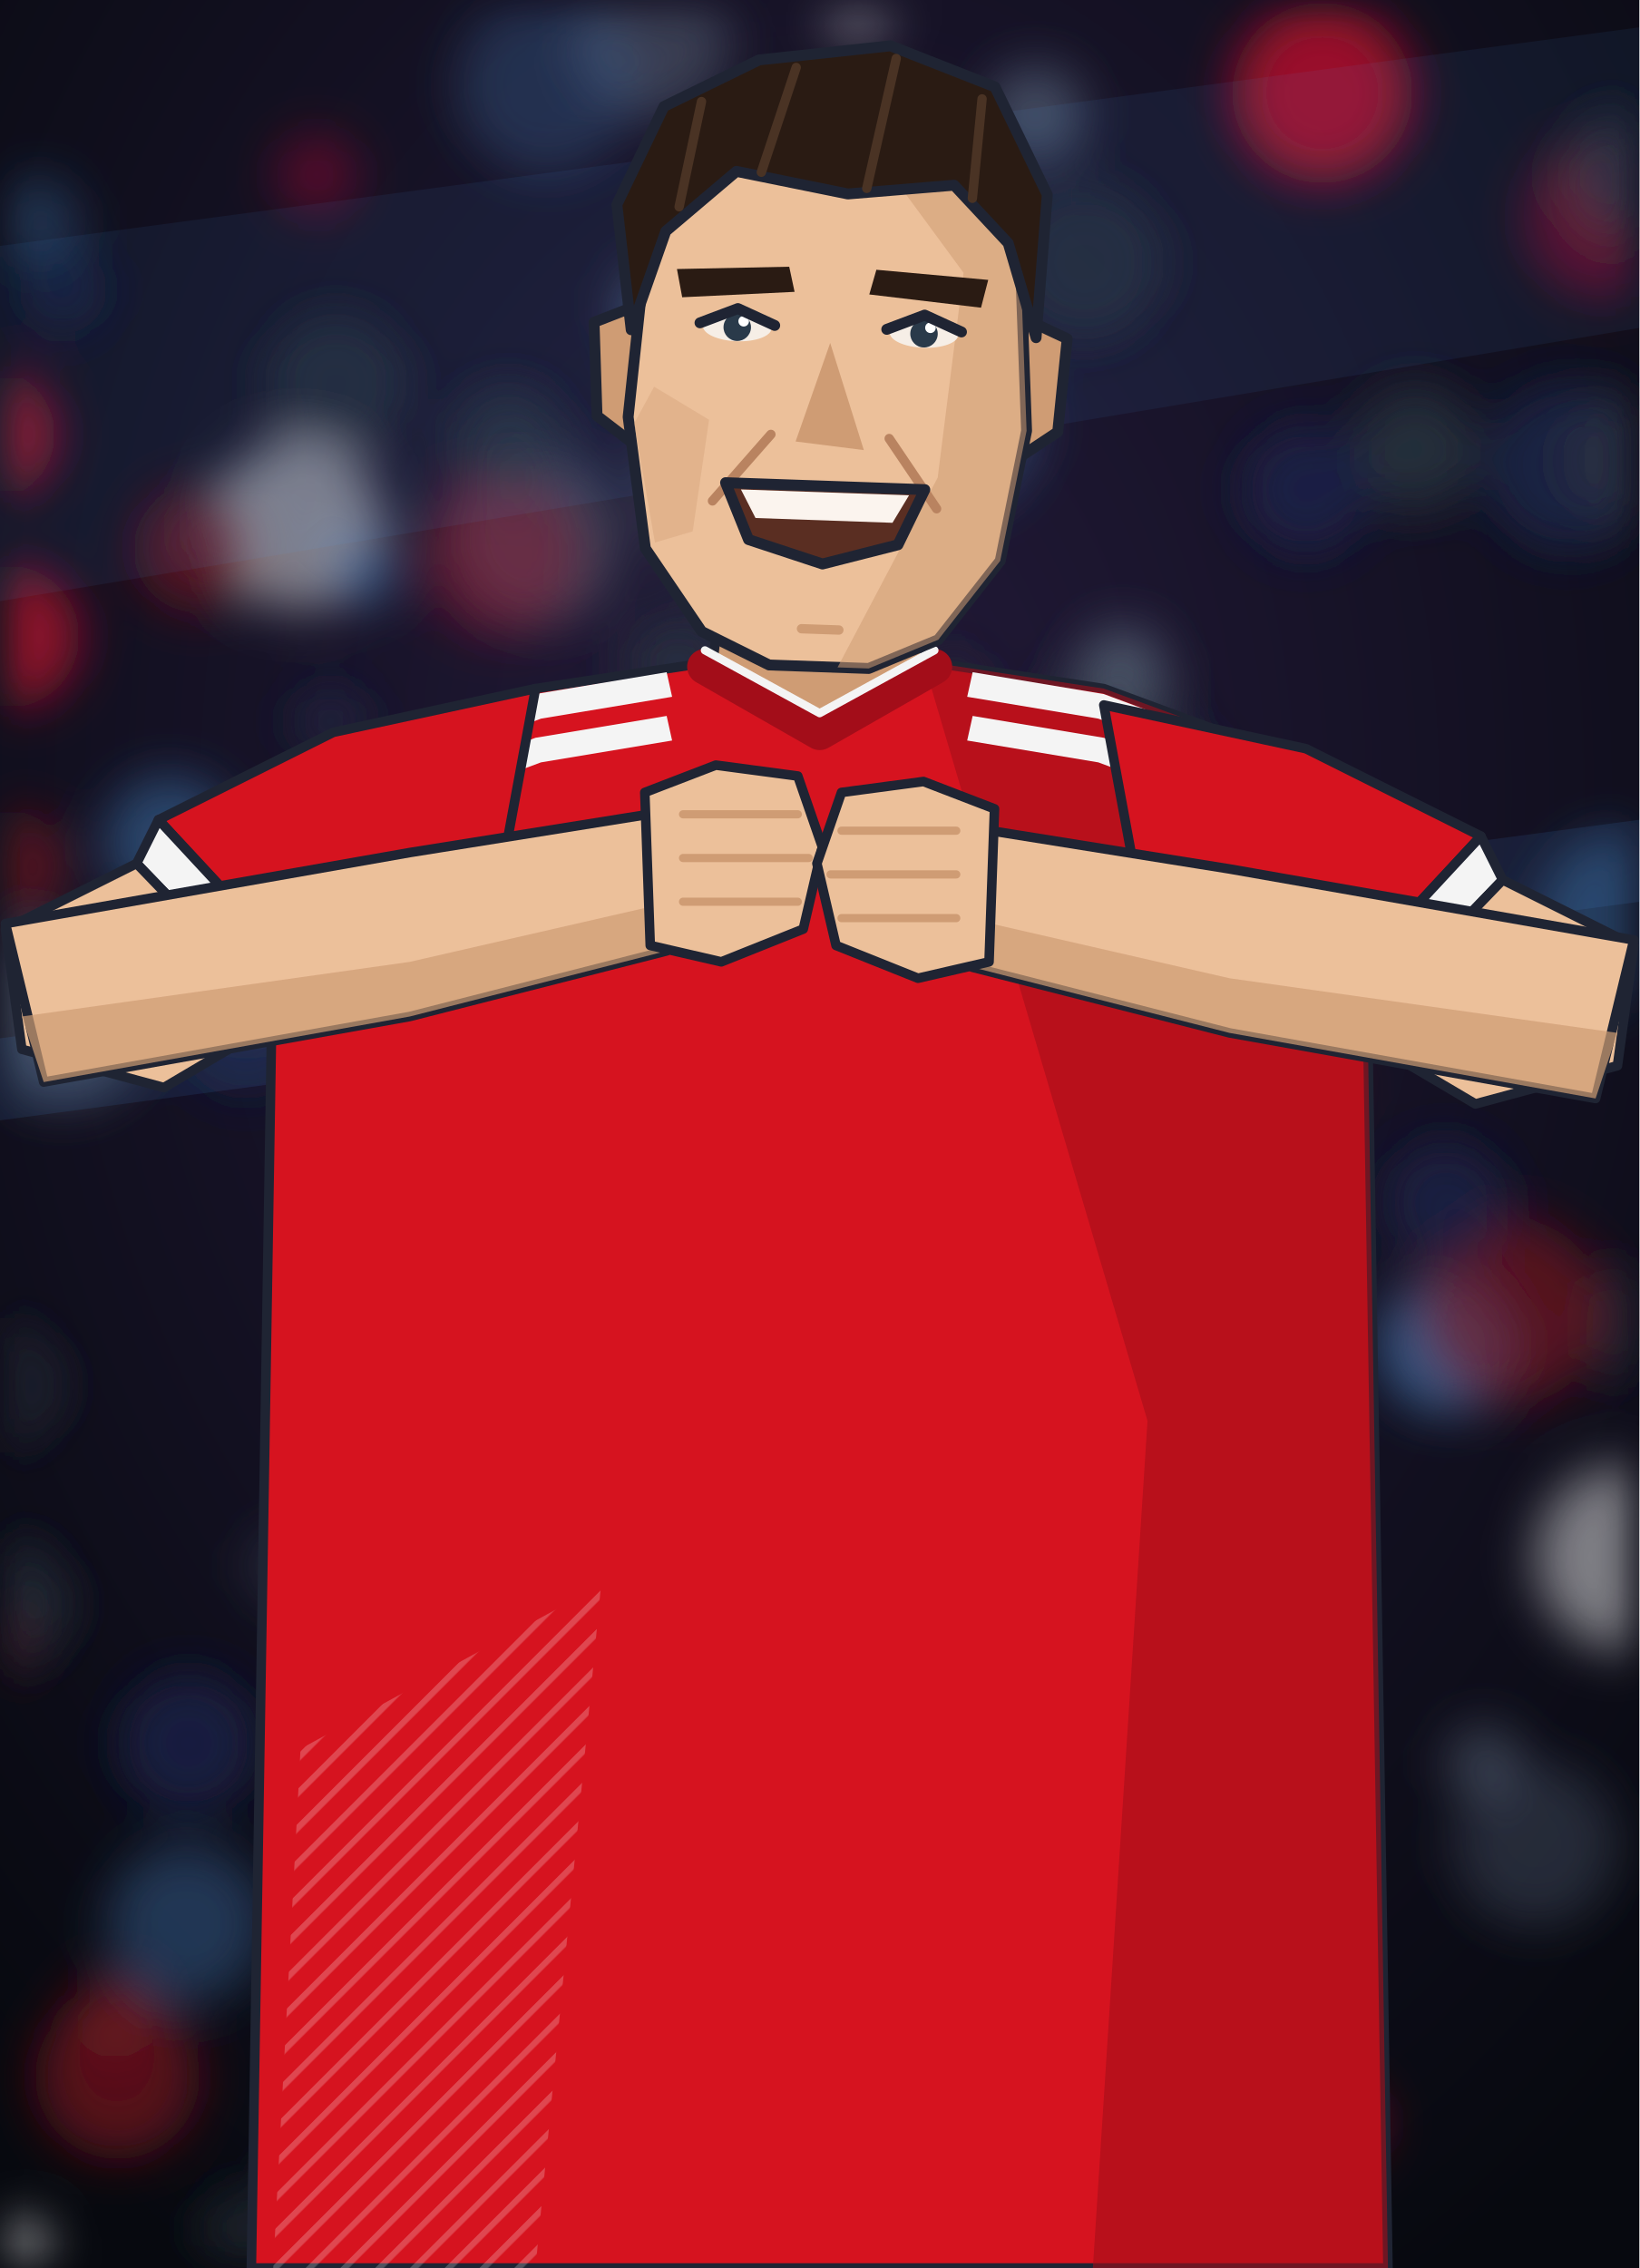
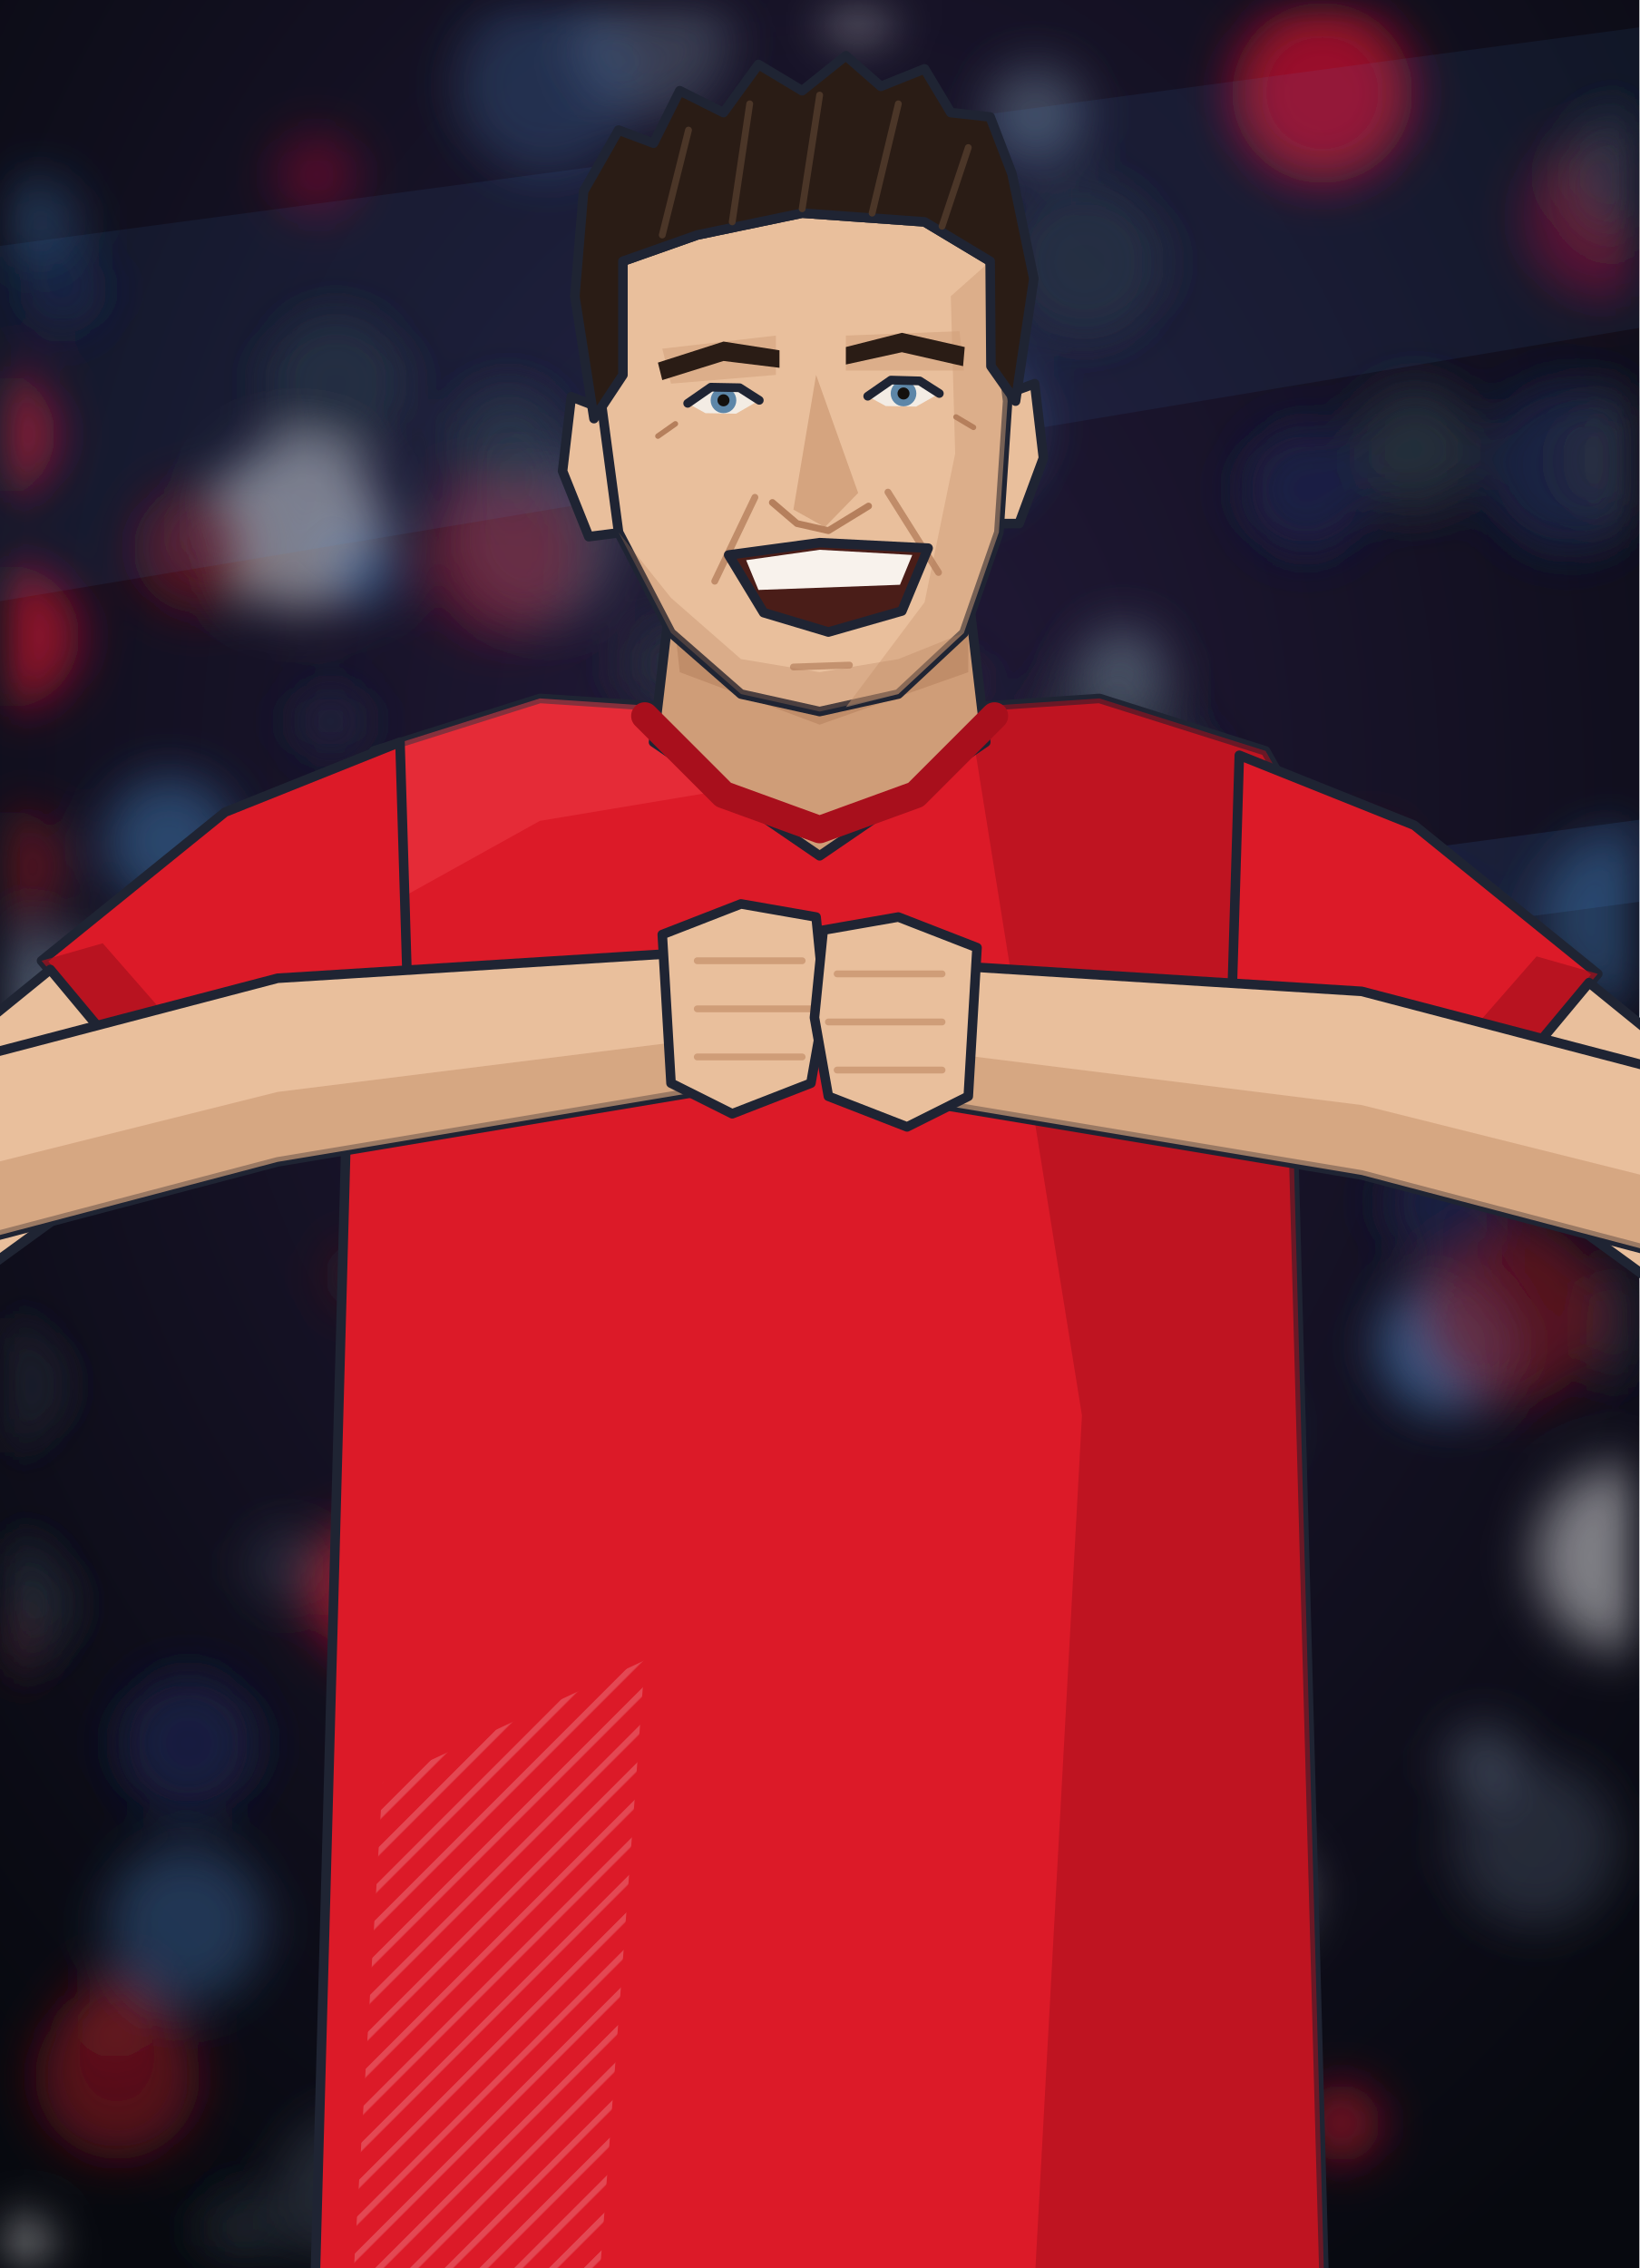
<svg xmlns="http://www.w3.org/2000/svg" viewBox="0 0 600 830" width="600" height="830">
  <defs>
    <filter id="blur" x="-20%" y="-20%" width="140%" height="140%">
      <feGaussianBlur stdDeviation="9" />
    </filter>
    <filter id="blur2" x="-20%" y="-20%" width="140%" height="140%">
      <feGaussianBlur stdDeviation="5" />
    </filter>
    <pattern id="hatch" width="9" height="9" patternUnits="userSpaceOnUse" patternTransform="rotate(45)">
      <rect width="2.2" height="9" fill="#ffffff" />
    </pattern>
    <pattern id="hatchd" width="9" height="9" patternUnits="userSpaceOnUse" patternTransform="rotate(45)">
      <rect width="2.2" height="9" fill="#1f2433" />
    </pattern>
    <radialGradient id="g1" cx="50%" cy="35%" r="75%">
      <stop offset="0" stop-color="#231a3a" />
      <stop offset="1" stop-color="#07090f" />
    </radialGradient>
  </defs>
  <rect width="600" height="830" fill="url(#g1)" />
  <g filter="url(#blur)">
    <circle cx="574" cy="171" r="31" fill="#1b2550" opacity="0.71" />
    <circle cx="273" cy="490" r="31" fill="#2b3442" opacity="0.75" />
    <circle cx="180" cy="667" r="30" fill="#2b3442" opacity="0.46" />
    <circle cx="530" cy="492" r="25" fill="#3b6ea5" opacity="0.77" />
    <circle cx="62" cy="308" r="24" fill="#3b6ea5" opacity="0.56" />
    <circle cx="43" cy="760" r="30" fill="#7a1420" opacity="0.67" />
    <circle cx="426" cy="287" r="21" fill="#2b3442" opacity="0.68" />
    <circle cx="241" cy="120" r="12" fill="#3b6ea5" opacity="0.79" />
    <circle cx="281" cy="218" r="13" fill="#566377" opacity="0.48" />
    <circle cx="319" cy="788" r="18" fill="#2b3442" opacity="0.44" />
    <circle cx="-4" cy="362" r="27" fill="#566377" opacity="0.45" />
    <circle cx="393" cy="398" r="16" fill="#566377" opacity="0.36" />
    <circle cx="23" cy="373" r="31" fill="#566377" opacity="0.64" />
    <circle cx="116" cy="64" r="15" fill="#c8102e" opacity="0.36" />
    <circle cx="314" cy="3" r="12" fill="#f4f4f4" opacity="0.44" />
    <circle cx="197" cy="197" r="32" fill="#566377" opacity="0.49" />
    <circle cx="602" cy="484" r="22" fill="#2b3442" opacity="0.57" />
    <circle cx="305" cy="497" r="13" fill="#c8102e" opacity="0.54" />
    <circle cx="378" cy="776" r="22" fill="#c8102e" opacity="0.63" />
    <circle cx="239" cy="15" r="28" fill="#566377" opacity="0.52" />
    <circle cx="312" cy="718" r="16" fill="#f4f4f4" opacity="0.66" />
    <circle cx="484" cy="34" r="33" fill="#c8102e" opacity="0.74" />
    <circle cx="278" cy="473" r="19" fill="#f4f4f4" opacity="0.77" />
    <circle cx="406" cy="266" r="26" fill="#2b3442" opacity="0.78" />
    <circle cx="483" cy="397" r="11" fill="#7a1420" opacity="0.50" />
    <circle cx="322" cy="171" r="14" fill="#1b2550" opacity="0.76" />
    <circle cx="317" cy="636" r="20" fill="#2b3442" opacity="0.39" />
    <circle cx="352" cy="438" r="24" fill="#7a1420" opacity="0.47" />
    <circle cx="367" cy="768" r="29" fill="#566377" opacity="0.56" />
    <circle cx="3" cy="233" r="26" fill="#c8102e" opacity="0.70" />
    <circle cx="587" cy="80" r="29" fill="#c8102e" opacity="0.40" />
    <circle cx="183" cy="203" r="30" fill="#c8102e" opacity="0.33" />
    <circle cx="1" cy="587" r="24" fill="#2b3442" opacity="0.64" />
    <circle cx="-4" cy="159" r="24" fill="#c8102e" opacity="0.76" />
    <circle cx="131" cy="467" r="12" fill="#7a1420" opacity="0.31" />
    <circle cx="204" cy="810" r="28" fill="#1b2550" opacity="0.64" />
    <circle cx="332" cy="375" r="13" fill="#7a1420" opacity="0.75" />
    <circle cx="501" cy="316" r="11" fill="#7a1420" opacity="0.64" />
    <circle cx="6" cy="824" r="11" fill="#f4f4f4" opacity="0.73" />
    <circle cx="326" cy="334" r="27" fill="#1b2550" opacity="0.66" />
    <circle cx="90" cy="347" r="23" fill="#f4f4f4" opacity="0.68" />
    <circle cx="267" cy="207" r="13" fill="#2b3442" opacity="0.40" />
    <circle cx="121" cy="264" r="14" fill="#1b2550" opacity="0.51" />
    <circle cx="123" cy="140" r="26" fill="#2b3442" opacity="0.53" />
    <circle cx="321" cy="654" r="34" fill="#1b2550" opacity="0.30" />
    <circle cx="14" cy="80" r="15" fill="#3b6ea5" opacity="0.39" />
    <circle cx="248" cy="243" r="20" fill="#2b3442" opacity="0.72" />
    <circle cx="-2" cy="507" r="25" fill="#2b3442" opacity="0.49" />
    <circle cx="278" cy="742" r="19" fill="#1b2550" opacity="0.68" />
    <circle cx="282" cy="163" r="23" fill="#c8102e" opacity="0.47" />
    <circle cx="109" cy="192" r="31" fill="#f4f4f4" opacity="0.47" />
    <circle cx="379" cy="42" r="18" fill="#566377" opacity="0.70" />
    <circle cx="518" cy="164" r="23" fill="#2b3442" opacity="0.74" />
    <circle cx="69" cy="638" r="26" fill="#1b2550" opacity="0.69" />
    <circle cx="430" cy="725" r="20" fill="#3b6ea5" opacity="0.67" />
    <circle cx="308" cy="641" r="24" fill="#1b2550" opacity="0.59" />
    <circle cx="377" cy="820" r="25" fill="#f4f4f4" opacity="0.62" />
    <circle cx="90" cy="377" r="25" fill="#1b2550" opacity="0.44" />
    <circle cx="23" cy="106" r="16" fill="#1b2550" opacity="0.49" />
    <circle cx="478" cy="179" r="24" fill="#1b2550" opacity="0.68" />
    <circle cx="89" cy="816" r="15" fill="#2b3442" opacity="0.51" />
    <circle cx="140" cy="582" r="27" fill="#c8102e" opacity="0.70" />
    <circle cx="397" cy="96" r="29" fill="#2b3442" opacity="0.52" />
    <circle cx="-7" cy="601" r="14" fill="#7a1420" opacity="0.78" />
    <circle cx="442" cy="505" r="17" fill="#2b3442" opacity="0.73" />
    <circle cx="174" cy="553" r="28" fill="#f4f4f4" opacity="0.44" />
    <circle cx="459" cy="693" r="18" fill="#f4f4f4" opacity="0.43" />
    <circle cx="301" cy="173" r="26" fill="#3b6ea5" opacity="0.78" />
    <circle cx="4" cy="317" r="20" fill="#7a1420" opacity="0.67" />
    <circle cx="303" cy="461" r="12" fill="#7a1420" opacity="0.78" />
    <circle cx="248" cy="616" r="24" fill="#7a1420" opacity="0.55" />
    <circle cx="365" cy="359" r="33" fill="#c8102e" opacity="0.40" />
    <circle cx="431" cy="324" r="18" fill="#2b3442" opacity="0.66" />
    <circle cx="594" cy="336" r="31" fill="#3b6ea5" opacity="0.48" />
    <circle cx="286" cy="777" r="14" fill="#1b2550" opacity="0.69" />
    <circle cx="200" cy="31" r="33" fill="#3b6ea5" opacity="0.33" />
    <circle cx="417" cy="530" r="21" fill="#3b6ea5" opacity="0.75" />
    <circle cx="433" cy="523" r="32" fill="#3b6ea5" opacity="0.70" />
    <circle cx="349" cy="249" r="12" fill="#2b3442" opacity="0.31" />
    <circle cx="553" cy="480" r="34" fill="#7a1420" opacity="0.64" />
    <circle cx="255" cy="459" r="20" fill="#c8102e" opacity="0.46" />
    <circle cx="331" cy="738" r="16" fill="#f4f4f4" opacity="0.78" />
    <circle cx="305" cy="134" r="33" fill="#1b2550" opacity="0.53" />
    <circle cx="371" cy="359" r="20" fill="#7a1420" opacity="0.45" />
    <circle cx="323" cy="682" r="29" fill="#c8102e" opacity="0.46" />
    <circle cx="596" cy="64" r="24" fill="#2b3442" opacity="0.67" />
    <circle cx="317" cy="187" r="15" fill="#f4f4f4" opacity="0.63" />
    <circle cx="411" cy="245" r="16" fill="#566377" opacity="0.73" />
    <circle cx="596" cy="168" r="24" fill="#2b3442" opacity="0.74" />
    <circle cx="491" cy="777" r="14" fill="#c8102e" opacity="0.61" />
    <circle cx="186" cy="162" r="21" fill="#2b3442" opacity="0.66" />
    <circle cx="311" cy="487" r="34" fill="#3b6ea5" opacity="0.39" />
    <circle cx="271" cy="177" r="33" fill="#566377" opacity="0.73" />
    <circle cx="104" cy="573" r="13" fill="#566377" opacity="0.31" />
    <circle cx="165" cy="783" r="15" fill="#2b3442" opacity="0.63" />
    <circle cx="543" cy="645" r="14" fill="#566377" opacity="0.54" />
    <circle cx="195" cy="731" r="11" fill="#566377" opacity="0.71" />
    <circle cx="596" cy="570" r="34" fill="#f4f4f4" opacity="0.49" />
    <circle cx="549" cy="374" r="11" fill="#7a1420" opacity="0.52" />
    <circle cx="80" cy="194" r="15" fill="#566377" opacity="0.38" />
    <circle cx="285" cy="654" r="21" fill="#7a1420" opacity="0.48" />
    <circle cx="205" cy="529" r="31" fill="#1b2550" opacity="0.40" />
    <circle cx="132" cy="208" r="14" fill="#3b6ea5" opacity="0.58" />
    <circle cx="243" cy="810" r="15" fill="#c8102e" opacity="0.35" />
    <circle cx="221" cy="559" r="23" fill="#7a1420" opacity="0.53" />
    <circle cx="68" cy="704" r="29" fill="#3b6ea5" opacity="0.43" />
    <circle cx="335" cy="533" r="27" fill="#c8102e" opacity="0.33" />
    <circle cx="349" cy="156" r="32" fill="#3b6ea5" opacity="0.40" />
    <circle cx="239" cy="110" r="14" fill="#566377" opacity="0.48" />
    <circle cx="130" cy="801" r="28" fill="#566377" opacity="0.33" />
    <circle cx="562" cy="675" r="30" fill="#566377" opacity="0.35" />
    <circle cx="428" cy="561" r="23" fill="#3b6ea5" opacity="0.43" />
    <circle cx="363" cy="387" r="22" fill="#1b2550" opacity="0.55" />
    <circle cx="522" cy="342" r="23" fill="#1b2550" opacity="0.35" />
    <circle cx="305" cy="560" r="19" fill="#c8102e" opacity="0.66" />
    <circle cx="168" cy="581" r="26" fill="#f4f4f4" opacity="0.77" />
    <circle cx="445" cy="407" r="19" fill="#7a1420" opacity="0.69" />
    <circle cx="72" cy="201" r="23" fill="#7a1420" opacity="0.60" />
    <circle cx="529" cy="440" r="23" fill="#1b2550" opacity="0.65" />
    <circle cx="42" cy="737" r="16" fill="#7a1420" opacity="0.57" />
  </g>
  <polygon points="0,90 600,10 600,120 0,220" fill="#4fa3ff" opacity=".07" />
  <polygon points="0,380 600,300 600,330 0,410" fill="#4fa3ff" opacity=".10" />
-   <polygon points="92,830 100,340 120,280 196,252 262,242 300,262 338,242 404,252 480,280 500,340 508,830" fill="#d6131f" stroke="#1f2433" stroke-width="3.5" stroke-linejoin="round" />
-   <polygon points="338,242 404,252 480,280 500,340 508,830 400,830 420,520" fill="#a30d19" opacity="0.6" />
-   <polygon points="110,640 220,580 196,830 100,830" fill="url(#hatch)" opacity="0.22" />
-   <polygon points="244,246 196,254 126,280 128,289 198,263 246,255" fill="#f4f4f4" />
-   <polygon points="356,246 404,254 474,280 472,289 402,263 354,255" fill="#f4f4f4" />
-   <polygon points="244,262 196,270 126,296 128,305 198,279 246,271" fill="#f4f4f4" />
-   <polygon points="356,262 404,270 474,296 472,305 402,279 354,271" fill="#f4f4f4" />
-   <polygon points="266,200 334,200 340,250 300,266 260,250" fill="#cf9c74" stroke="#1f2433" stroke-width="3.5" stroke-linejoin="round" />
-   <polyline points="258,244 300,268 342,244" fill="none" stroke="#a30d19" stroke-width="13" stroke-linecap="round" stroke-linejoin="round" />
-   <polyline points="258,238 300,261 342,238" fill="none" stroke="#f4f4f4" stroke-width="3" stroke-linecap="round" stroke-linejoin="round" />
-   <polygon points="122,268 196,252 186,306 110,356 58,300" fill="#d6131f" stroke="#1f2433" stroke-width="3.5" stroke-linejoin="round" />
-   <polygon points="58,300 110,356 104,372 50,316" fill="#f4f4f4" stroke="#1f2433" stroke-width="3.5" stroke-linejoin="round" />
-   <polygon points="50,316 104,372 60,398 8,384 2,340" fill="#ecc09a" stroke="#1f2433" stroke-width="3.5" stroke-linejoin="round" />
-   <polygon points="2,338 16,396 150,372 244,348 250,296 150,312" fill="#ecc09a" stroke="#1f2433" stroke-width="3.5" stroke-linejoin="round" />
-   <polygon points="8,372 16,396 150,372 244,348 246,330 150,352" fill="#cf9c74" opacity="0.7" />
-   <polygon points="236,290 262,280 292,284 301,310 294,340 264,352 238,346" fill="#ecc09a" stroke="#1f2433" stroke-width="3.5" stroke-linejoin="round" />
-   <polyline points="250,298 292,298" fill="none" stroke="#cf9c74" stroke-width="3" stroke-linecap="round" stroke-linejoin="round" />
-   <polyline points="250,314 296,314" fill="none" stroke="#cf9c74" stroke-width="3" stroke-linecap="round" stroke-linejoin="round" />
-   <polyline points="250,330 292,330" fill="none" stroke="#cf9c74" stroke-width="3" stroke-linecap="round" stroke-linejoin="round" />
-   <polygon points="478,274 404,258 414,312 490,362 542,306" fill="#d6131f" stroke="#1f2433" stroke-width="3.5" stroke-linejoin="round" />
-   <polygon points="542,306 490,362 496,378 550,322" fill="#f4f4f4" stroke="#1f2433" stroke-width="3.5" stroke-linejoin="round" />
-   <polygon points="550,322 496,378 540,404 592,390 598,346" fill="#ecc09a" stroke="#1f2433" stroke-width="3.5" stroke-linejoin="round" />
-   <polygon points="598,344 584,402 450,378 356,354 350,302 450,318" fill="#ecc09a" stroke="#1f2433" stroke-width="3.5" stroke-linejoin="round" />
-   <polygon points="592,378 584,402 450,378 356,354 354,336 450,358" fill="#cf9c74" opacity="0.7" />
-   <polygon points="364,296 338,286 308,290 299,316 306,346 336,358 362,352" fill="#ecc09a" stroke="#1f2433" stroke-width="3.5" stroke-linejoin="round" />
-   <polyline points="350,304 308,304" fill="none" stroke="#cf9c74" stroke-width="3" stroke-linecap="round" stroke-linejoin="round" />
-   <polyline points="350,320 304,320" fill="none" stroke="#cf9c74" stroke-width="3" stroke-linecap="round" stroke-linejoin="round" />
-   <polyline points="350,336 308,336" fill="none" stroke="#cf9c74" stroke-width="3" stroke-linecap="round" stroke-linejoin="round" />
-   <g transform="translate(0 6) rotate(2 300 230) translate(300 238) scale(1.14) translate(-300 -238)">
-     <polygon points="238,124 224,130 226,160 240,170" fill="#cf9c74" stroke="#1f2433" stroke-width="3.5" stroke-linejoin="round" />
-     <polygon points="362,124 376,130 374,160 360,170" fill="#cf9c74" stroke="#1f2433" stroke-width="3.5" stroke-linejoin="round" />
-     <polygon points="240,104 254,72 346,72 360,104 364,160 357,202 338,228 316,238 284,238 262,228 243,202 236,160" fill="#ecc09a" stroke="#1f2433" stroke-width="3.5" stroke-linejoin="round" />
-     <polygon points="312,72 346,72 360,104 364,160 357,202 338,228 316,238 306,238 336,176 342,110" fill="#cf9c74" opacity="0.55" />
-     <polygon points="236,132 230,92 244,60 274,44 316,38 350,50 368,84 366,130 356,100 338,82 304,86 268,80 246,100" fill="#2a1b13" stroke="#1f2433" stroke-width="3.5" stroke-linejoin="round" />
-     <polyline points="256,58 250,92" fill="none" stroke="#4a3324" stroke-width="3" stroke-linecap="round" stroke-linejoin="round" />
-     <polyline points="286,46 276,80" fill="none" stroke="#4a3324" stroke-width="3" stroke-linecap="round" stroke-linejoin="round" />
-     <polyline points="318,42 310,84" fill="none" stroke="#4a3324" stroke-width="3" stroke-linecap="round" stroke-linejoin="round" />
-     <polyline points="346,54 344,86" fill="none" stroke="#4a3324" stroke-width="3" stroke-linecap="round" stroke-linejoin="round" />
-     <polygon points="250,112 286,110 288,118 252,121" fill="#2a1b13" />
-     <polygon points="350,112 314,110 312,118 348,121" fill="#2a1b13" />
-     <ellipse cx="270" cy="130" rx="11" ry="4.5" fill="#f6eee6" />
-     <circle cx="270" cy="130" r="4.41" fill="#2a3a4a" />
-     <circle cx="272" cy="128" r="1.7" fill="#fff" />
-     <polyline points="258,129 270,124 282,129" fill="none" stroke="#1f2433" stroke-width="3.5" stroke-linecap="round" stroke-linejoin="round" />
-     <ellipse cx="330" cy="130" rx="11" ry="4.5" fill="#f6eee6" />
-     <circle cx="330" cy="130" r="4.41" fill="#2a3a4a" />
-     <circle cx="332" cy="128" r="1.7" fill="#fff" />
-     <polyline points="318,129 330,124 342,129" fill="none" stroke="#1f2433" stroke-width="3.5" stroke-linecap="round" stroke-linejoin="round" />
-     <polygon points="300,134 290,166 312,168" fill="#cf9c74" />
-     <polyline points="282,164 264,186" fill="none" stroke="#b98360" stroke-width="3" stroke-linecap="round" stroke-linejoin="round" />
-     <polyline points="320,164 336,186" fill="none" stroke="#b98360" stroke-width="3" stroke-linecap="round" stroke-linejoin="round" />
-     <polygon points="244,150 262,160 258,196 246,200 238,162" fill="#cf9c74" opacity="0.35" />
-     <polyline points="294,226 306,226" fill="none" stroke="#cf9c74" stroke-width="3" stroke-linecap="round" stroke-linejoin="round" />
-     <polygon points="268,180 332,180 324,198 300,205 276,198" fill="#5a2e22" stroke="#1f2433" stroke-width="3.5" stroke-linejoin="round" />
-     <polygon points="273,182 327,182 322,191 278,191" fill="#fbf4ee" />
-   </g>
+   <polygon points="114.4,870 127.2,396.4 108,326 136.8,274.8 197.6,255.6 245.6,258.8 300,306.8 354.4,258.8 402.4,255.6 463.2,274.8 492,326 472.8,396.4 485.6,870" fill="#dc1a28" stroke="#1f2433" stroke-width="3.5" stroke-linejoin="round" />
+   <polygon points="354.4,258.8 402.4,255.6 463.2,274.8 492,326 472.8,396.4 485.6,870 376.8,870 396,518" fill="#a80f1c" opacity="0.55" />
+   <polygon points="197.6,255.6 245.6,258.8 274.4,287.6 197.6,300.4 140,332.4 136.8,274.8" fill="#ee3b46" opacity="0.5" />
+   <polygon points="140,652.4 236,607.6 216.8,870 127.2,870" fill="url(#hatch)" opacity="0.2" />
+   <polygon points="245.6,217.2 354.4,217.2 360.8,271.6 300,313.2 239.2,271.6" fill="#cf9d78" stroke="#1f2433" stroke-width="3.5" stroke-linejoin="round" />
+   <polygon points="245.6,217.2 354.4,217.2 354.4,246 300,265.2 248.8,246" fill="#b57f5c" opacity="0.55" />
+   <polyline points="236,262 264.8,290.8 300,303.6 335.2,290.8 364,262" fill="none" stroke="#a80f1c" stroke-width="10" stroke-linecap="round" stroke-linejoin="round" />
+   <polygon points="146.4,271.6 82.4,297.2 15.2,351.6 66.4,412.4 149.6,377.2" fill="#dc1a28" stroke="#1f2433" stroke-width="3.5" stroke-linejoin="round" />
+   <polygon points="15.2,351.6 66.4,412.4 82.4,396.4 37.6,345.2" fill="#a80f1c" opacity="0.7" />
+   <polygon points="18.4,354.8 -32.8,396.4 -36,441.2 -4,463.6 66.4,412.4" fill="#e9bf9c" stroke="#1f2433" stroke-width="3.5" stroke-linejoin="round" />
+   <polygon points="-32.8,393.2 -20,457.2 101.6,425.2 255.2,399.6 255.2,348.4 101.6,358" fill="#e9bf9c" stroke="#1f2433" stroke-width="3.5" stroke-linejoin="round" />
+   <polygon points="-26.4,431.6 -20,457.2 101.6,425.2 255.2,399.6 255.2,380.4 101.6,399.6" fill="#cf9d78" opacity="0.7" />
+   <polygon points="242.4,342 271.2,330.8 298.7,335.6 301.9,367.6 296.8,396.4 268,407.6 245.6,396.4" fill="#e9bf9c" stroke="#1f2433" stroke-width="3.5" stroke-linejoin="round" />
+   <polyline points="255.2,351.6 293.6,351.6" fill="none" stroke="#cf9d78" stroke-width="2.5" stroke-linecap="round" stroke-linejoin="round" />
+   <polyline points="255.2,369.2 296.8,369.2" fill="none" stroke="#cf9d78" stroke-width="2.5" stroke-linecap="round" stroke-linejoin="round" />
+   <polyline points="255.2,386.8 293.6,386.8" fill="none" stroke="#cf9d78" stroke-width="2.5" stroke-linecap="round" stroke-linejoin="round" />
+   <polygon points="453.6,276.4 517.6,302 584.8,356.4 533.6,417.2 450.4,382" fill="#dc1a28" stroke="#1f2433" stroke-width="3.5" stroke-linejoin="round" />
+   <polygon points="584.8,356.4 533.6,417.2 517.6,401.2 562.4,350" fill="#a80f1c" opacity="0.7" />
+   <polygon points="581.6,359.6 632.8,401.2 636,446 604,468.4 533.6,417.2" fill="#e9bf9c" stroke="#1f2433" stroke-width="3.5" stroke-linejoin="round" />
+   <polygon points="632.8,398 620,462 498.4,430 344.8,404.4 344.8,353.2 498.4,362.8" fill="#e9bf9c" stroke="#1f2433" stroke-width="3.5" stroke-linejoin="round" />
+   <polygon points="626.4,436.4 620,462 498.4,430 344.8,404.4 344.8,385.2 498.4,404.4" fill="#cf9d78" opacity="0.7" />
+   <polygon points="357.6,346.8 328.8,335.6 301.3,340.4 298.1,372.4 303.2,401.2 332,412.4 354.4,401.2" fill="#e9bf9c" stroke="#1f2433" stroke-width="3.5" stroke-linejoin="round" />
+   <polyline points="344.8,356.4 306.4,356.4" fill="none" stroke="#cf9d78" stroke-width="2.5" stroke-linecap="round" stroke-linejoin="round" />
+   <polyline points="344.8,374 303.2,374" fill="none" stroke="#cf9d78" stroke-width="2.5" stroke-linecap="round" stroke-linejoin="round" />
+   <polyline points="344.8,391.6 306.4,391.6" fill="none" stroke="#cf9d78" stroke-width="2.5" stroke-linecap="round" stroke-linejoin="round" />
+   <polygon points="221.6,150 209.1,145.2 205.9,172.4 215.5,196.4 228,194.8" fill="#e9bf9c" stroke="#1f2433" stroke-width="3.5" stroke-linejoin="round" />
+   <polygon points="365.6,145.2 378.7,140.4 381.9,167.6 373,191.6 362.4,191.6" fill="#e9bf9c" stroke="#1f2433" stroke-width="3.5" stroke-linejoin="round" />
+   <polygon points="220,146.8 228,95.6 255.2,86 293.6,78 338.4,81.2 362.4,95.6 368.8,146.8 365.6,194.8 352.8,231.6 328.8,254 300,260.4 271.2,254 245.6,231.6 226.4,194.8" fill="#e9bf9c" stroke="#1f2433" stroke-width="3.5" stroke-linejoin="round" />
+   <polygon points="362.4,95.6 368.8,146.8 365.6,194.8 352.8,231.6 328.8,254 309.6,258.8 338.4,220.4 349.6,166 348,108.4" fill="#cf9d78" opacity="0.5" />
+   <polygon points="226.4,194.8 245.6,231.6 271.2,254 300,260.4 328.8,254 352.8,231.6 328.8,241.2 300,246 271.2,241.2 245.6,218.8" fill="#b57f5c" opacity="0.3" />
+   <polygon points="242.4,127.6 284,122.8 284,137.2 245.6,140.4" fill="#cf9d78" opacity="0.5" />
+   <polygon points="309.6,122.8 351.2,121.2 352.8,135.6 309.6,135.6" fill="#cf9d78" opacity="0.5" />
+   <polygon points="217.4,153.2 210.4,108.4 213.6,70 226.4,47.6 239.2,52.4 248.8,33.2 264.8,41.2 277.6,23.6 293.6,33.2 309.6,20.4 322.4,31.6 338.4,25.2 348,41.2 362.4,42.8 370.4,63.6 378.4,102 371.7,146.8 362.7,134 362.4,95.6 338.4,81.2 293.6,78 255.2,86 228,95.6 228,137.2" fill="#2a1c15" stroke="#1f2433" stroke-width="3.5" stroke-linejoin="round" />
+   <polyline points="242.4,86 252,47.6" fill="none" stroke="#4b3628" stroke-width="2.5" stroke-linecap="round" stroke-linejoin="round" />
+   <polyline points="268,81.2 274.4,38" fill="none" stroke="#4b3628" stroke-width="2.5" stroke-linecap="round" stroke-linejoin="round" />
+   <polyline points="293.6,76.4 300,34.8" fill="none" stroke="#4b3628" stroke-width="2.5" stroke-linecap="round" stroke-linejoin="round" />
+   <polyline points="319.2,78 328.8,38" fill="none" stroke="#4b3628" stroke-width="2.5" stroke-linecap="round" stroke-linejoin="round" />
+   <polyline points="344.8,82.8 354.4,54" fill="none" stroke="#4b3628" stroke-width="2.5" stroke-linecap="round" stroke-linejoin="round" />
+   <polygon points="240.8,132.7 264.8,125 285.3,128.2 285.3,134.6 264.8,132.1 242.4,139.1" fill="#2a1c15" />
+   <polygon points="309.6,127 330.1,121.8 353.1,127 352.5,134 330.1,128.9 309.6,133.4" fill="#2a1c15" />
+   <polygon points="251.7,147.6 260.2,141.7 270.7,141.9 277.9,146.5 269.4,151.4 258.2,151.2" fill="#f3ece4" />
+   <circle cx="264.8" cy="146.5" r="4.7" fill="#5d86a8" />
+   <circle cx="264.8" cy="146.5" r="2.2" fill="#14100e" />
+   <polyline points="251.7,147.6 260.2,141.7 270.7,141.9 277.9,146.5" fill="none" stroke="#1f2433" stroke-width="3.2" stroke-linecap="round" stroke-linejoin="round" />
+   <polygon points="317.6,145 326.1,139.1 336.6,139.4 343.8,144 335.3,148.8 324.2,148.6" fill="#f3ece4" />
+   <circle cx="330.7" cy="144.0" r="4.7" fill="#5d86a8" />
+   <circle cx="330.7" cy="144.0" r="2.2" fill="#14100e" />
+   <polyline points="317.6,145 326.1,139.1 336.6,139.4 343.8,144" fill="none" stroke="#1f2433" stroke-width="3.2" stroke-linecap="round" stroke-linejoin="round" />
+   <polyline points="247.2,155.1 240.8,159.6" fill="none" stroke="#b57f5c" stroke-width="2" stroke-linecap="round" stroke-linejoin="round" />
+   <polyline points="349.9,152.6 356.3,156.4" fill="none" stroke="#b57f5c" stroke-width="2" stroke-linecap="round" stroke-linejoin="round" />
+   <polygon points="298.7,137.2 314.1,180.4 301.9,192.9 290.4,186.5" fill="#cf9d78" opacity="0.8" />
+   <polyline points="282.7,183.9 291.7,191.6 303.2,194.2 317.9,185.2" fill="none" stroke="#b57f5c" stroke-width="2.5" stroke-linecap="round" stroke-linejoin="round" />
+   <polyline points="276.3,182 261.6,212.7" fill="none" stroke="#b57f5c" stroke-width="2.5" stroke-linecap="round" stroke-linejoin="round" opacity="0.8" />
+   <polyline points="325,180.1 343.5,209.5" fill="none" stroke="#b57f5c" stroke-width="2.5" stroke-linecap="round" stroke-linejoin="round" opacity="0.8" />
+   <polygon points="266.7,203.1 300,198.6 339.7,200.6 330.1,223.6 303.2,231.3 279.5,224.2" fill="#4a1d18" stroke="#1f2433" stroke-width="3.5" stroke-linejoin="round" />
+   <polygon points="273.1,205 300,201.2 333.9,203.1 329.4,214 277.6,215.9" fill="#f8f2ec" />
+   <polyline points="290.4,244.1 310.9,243.4" fill="none" stroke="#b57f5c" stroke-width="2.5" stroke-linecap="round" stroke-linejoin="round" opacity="0.7" />
</svg>
